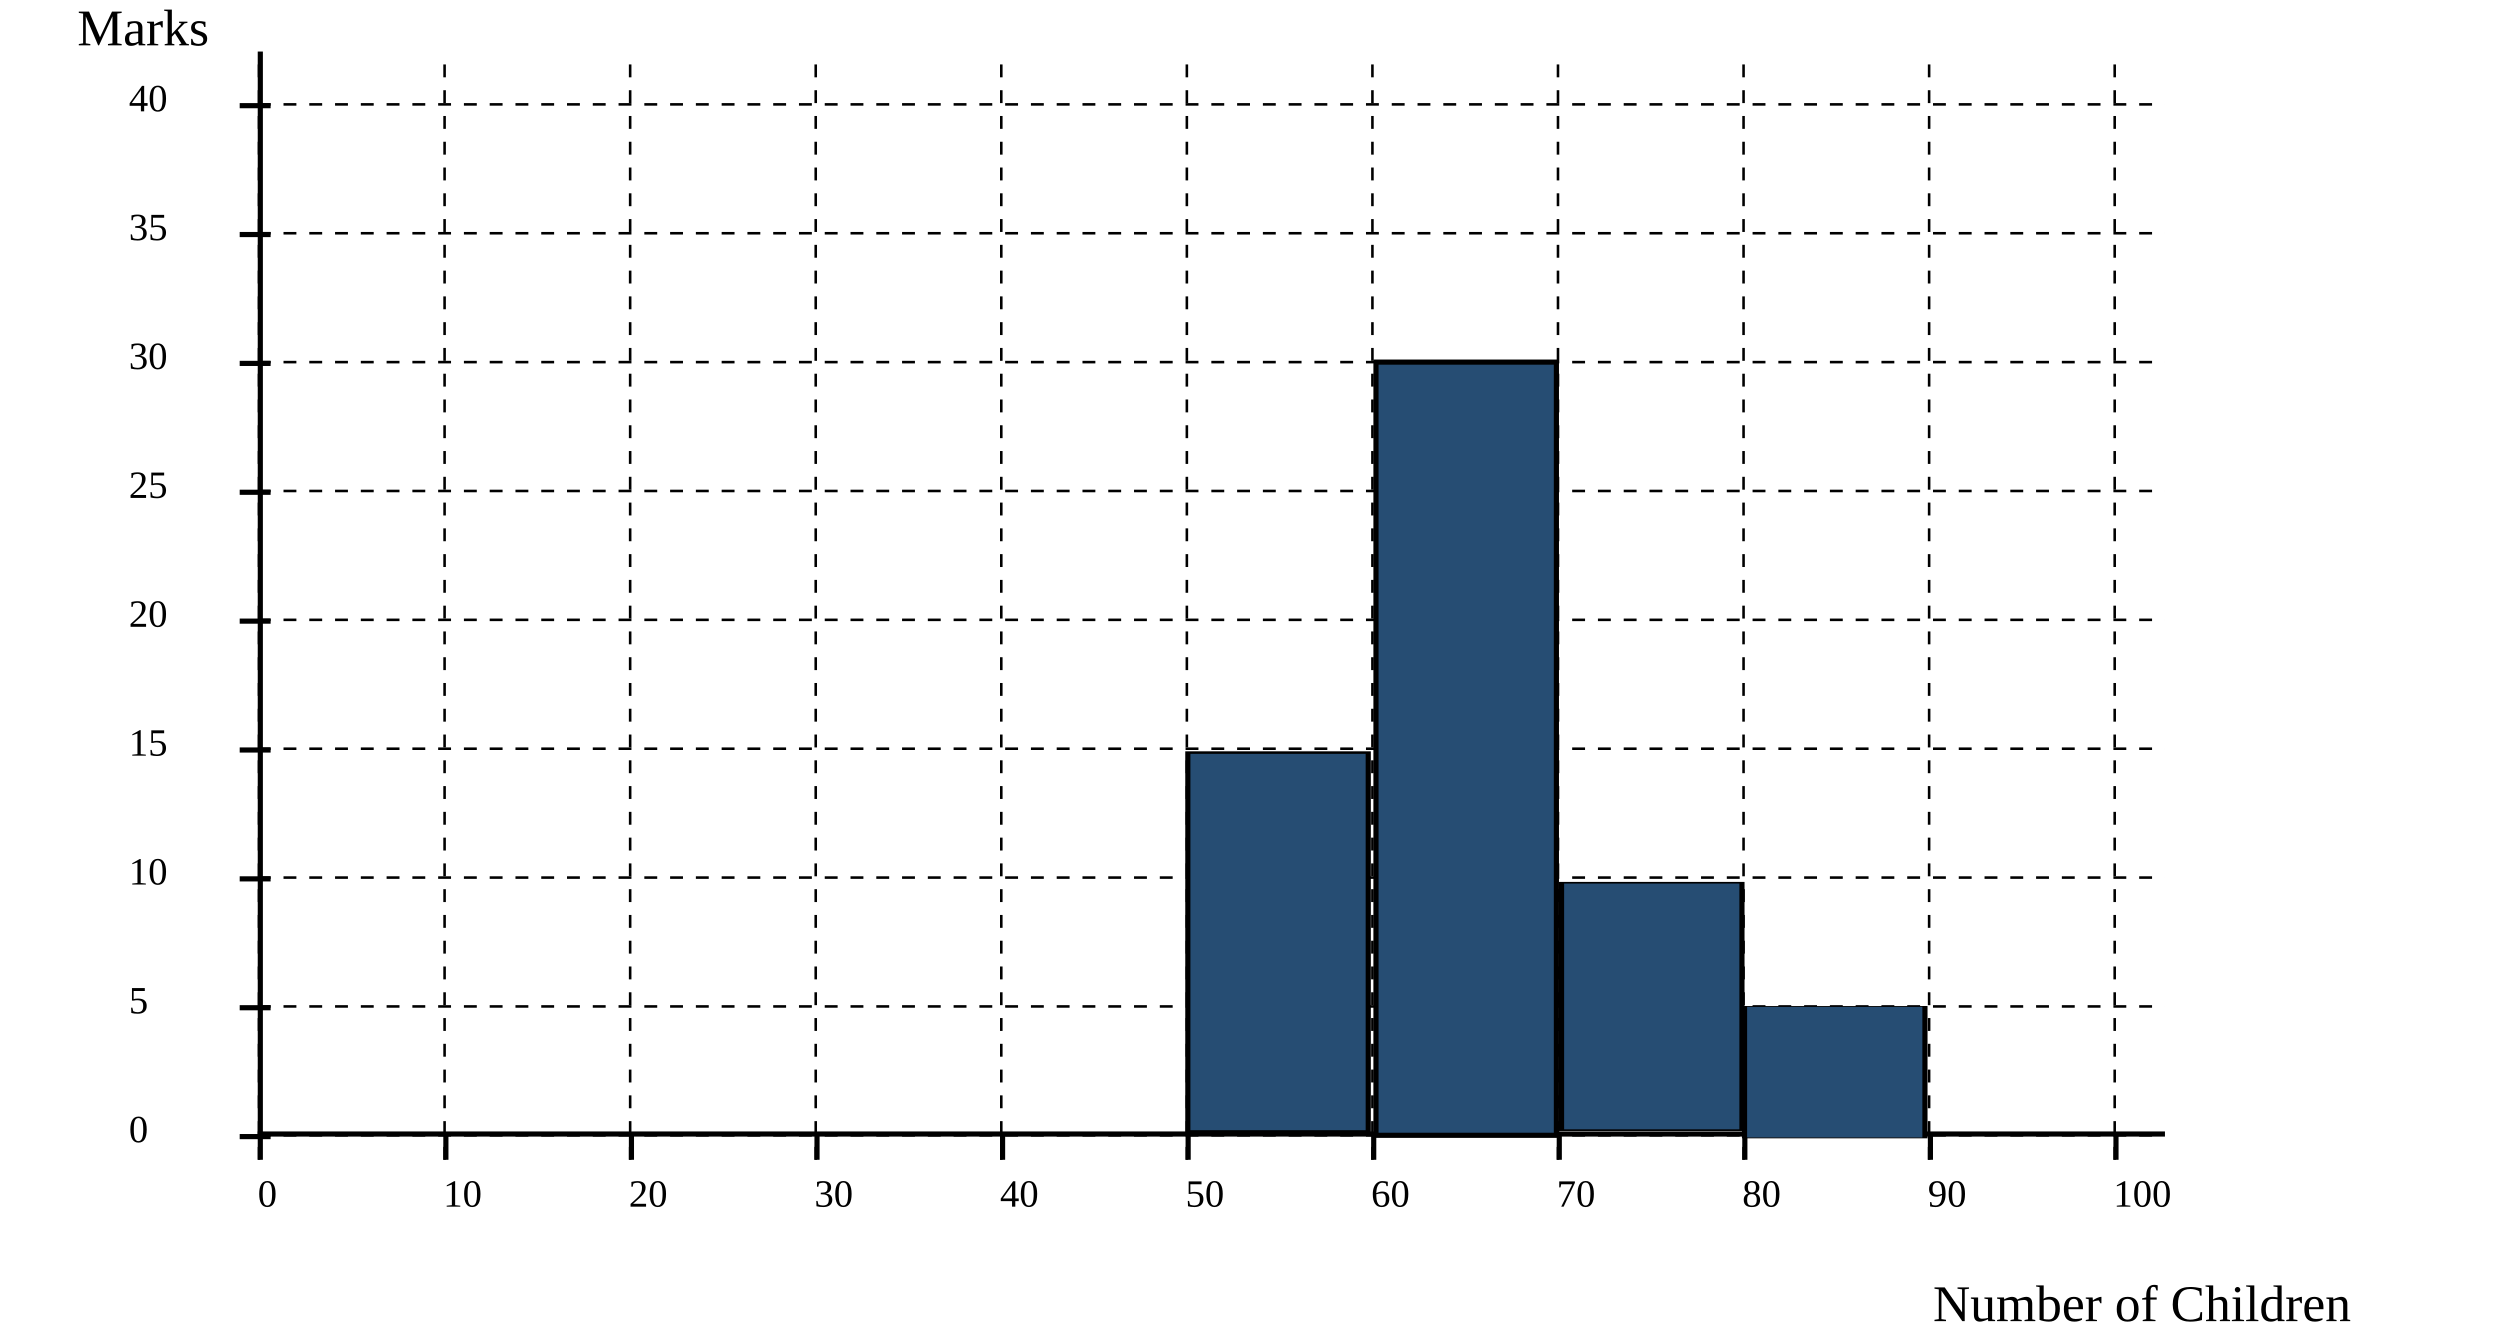
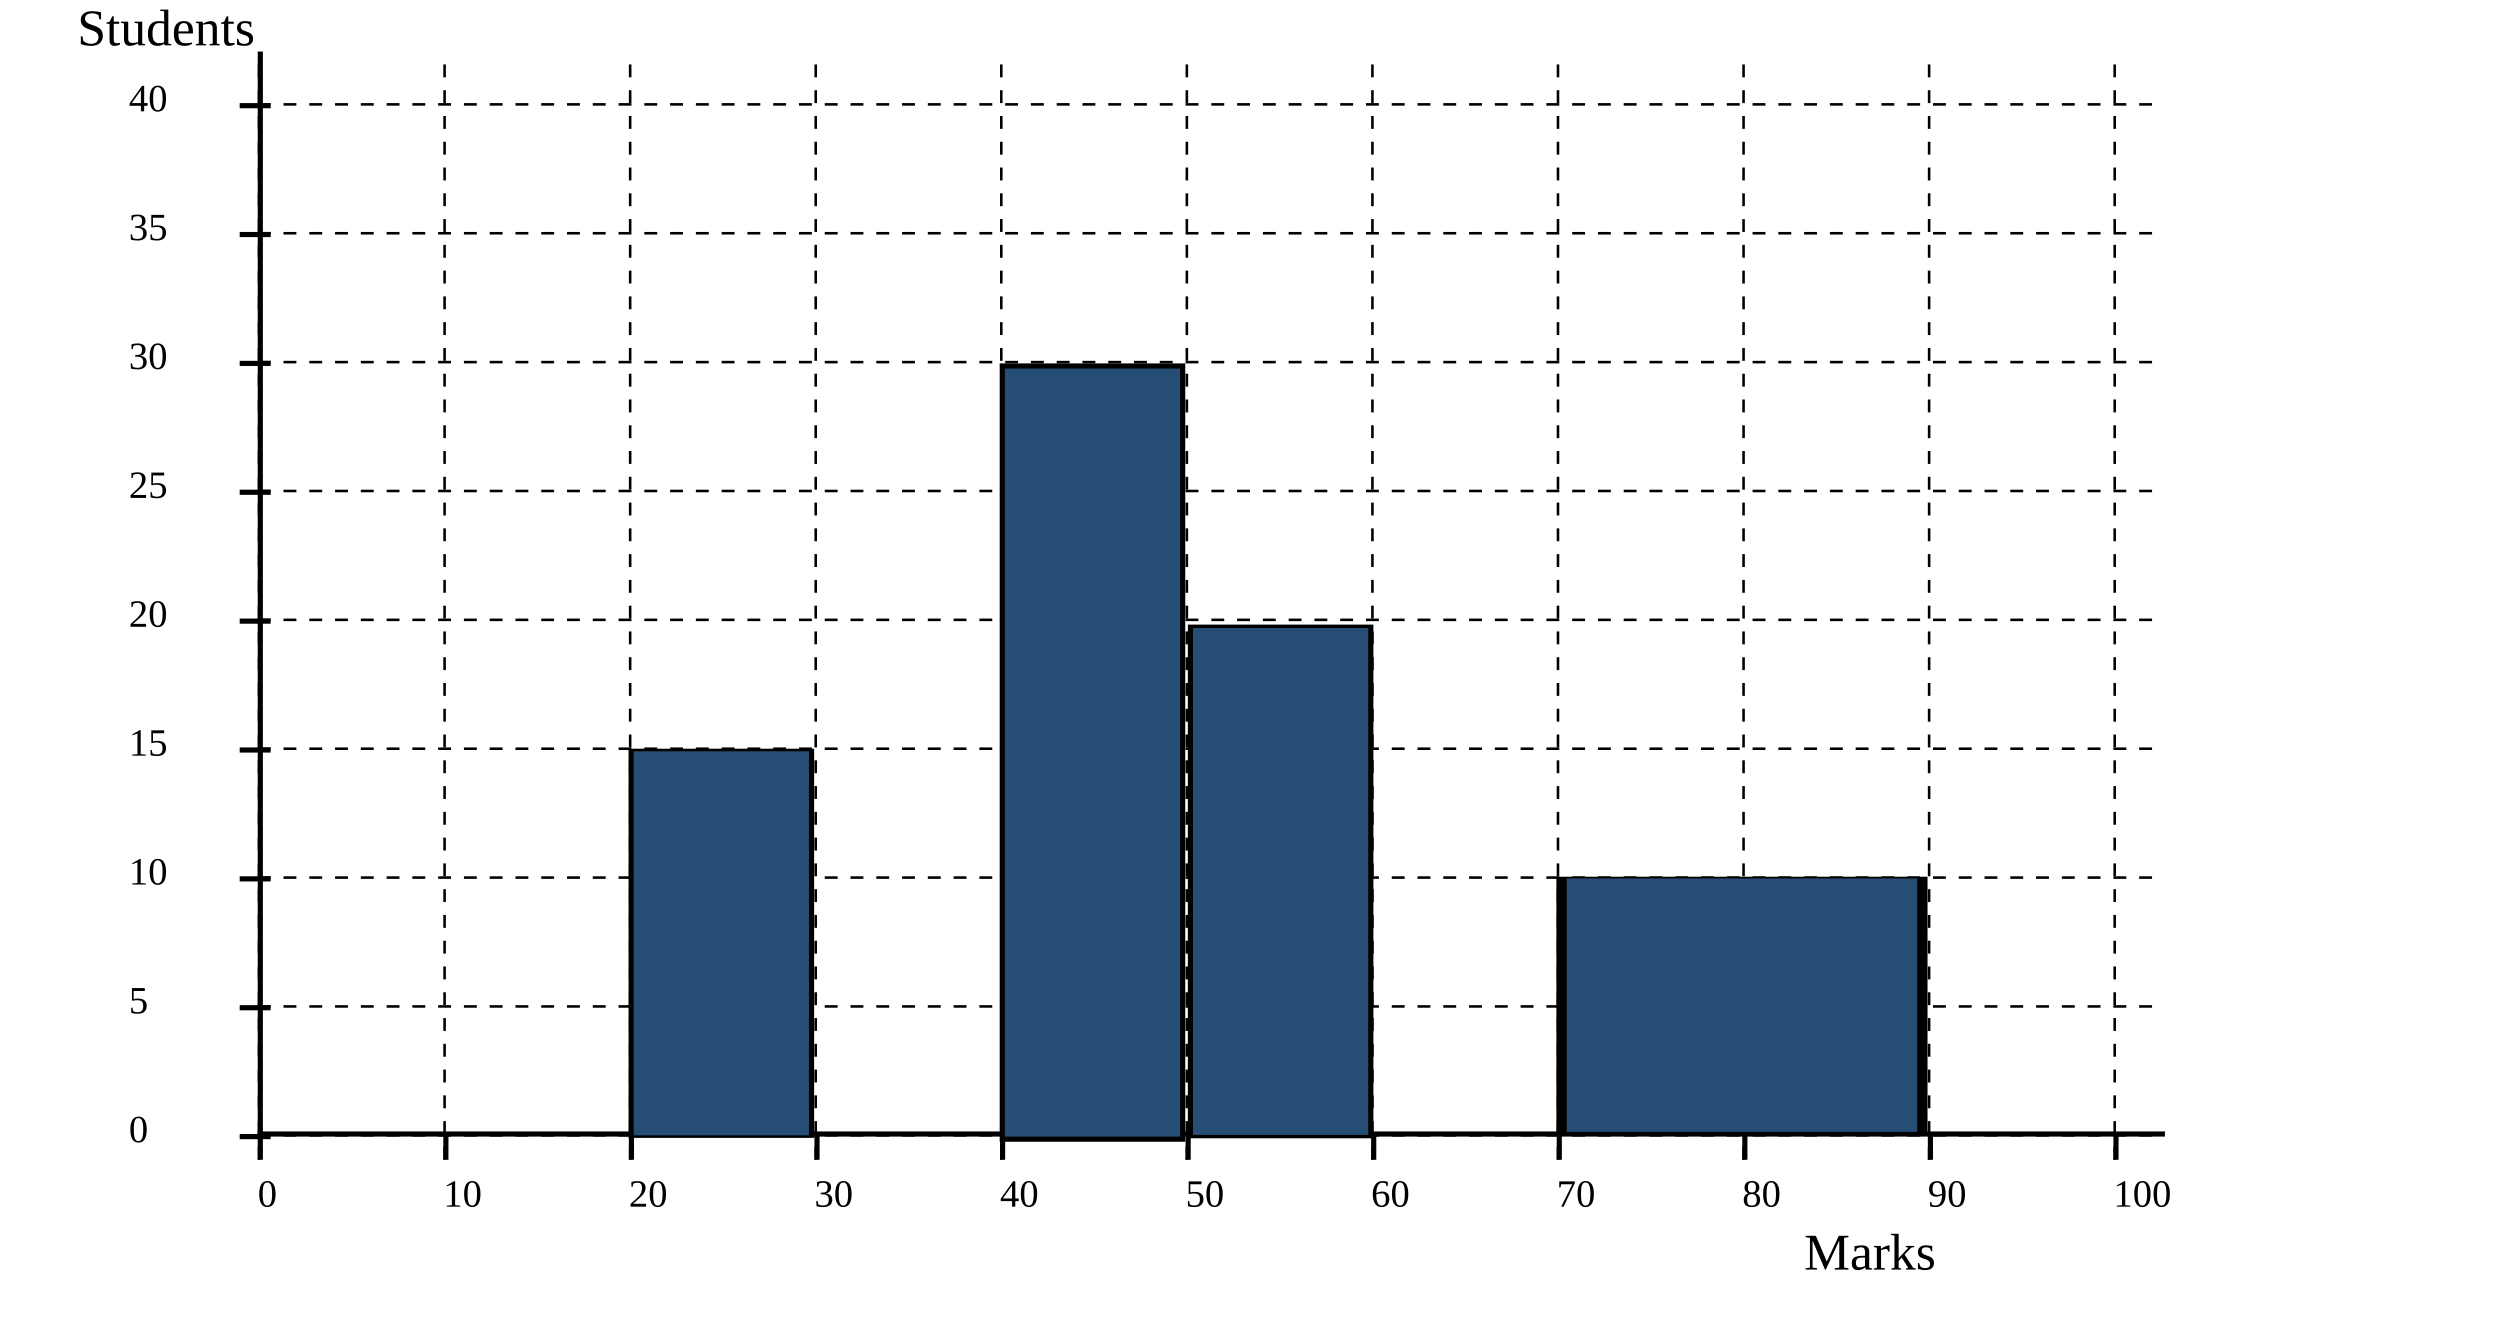
<svg xmlns="http://www.w3.org/2000/svg" version="1.1" width="970" height="520" viewBox="0 0 970 520" xml:space="preserve">
  <defs />
  <line x1="-370" y1="0" x2="370" y2="0" style="stroke: rgb(0,0,0); stroke-width: 2; stroke-dasharray: none; stroke-linecap: butt; stroke-linejoin: miter; stroke-miterlimit: 10; fill: rgb(0,0,0); fill-rule: nonzero; opacity: 1;" transform="translate(470 440)" />
  <line x1="0" y1="-210" x2="0" y2="210" style="stroke: rgb(0,0,0); stroke-width: 2; stroke-dasharray: none; stroke-linecap: butt; stroke-linejoin: miter; stroke-miterlimit: 10; fill: rgb(0,0,0); fill-rule: nonzero; opacity: 1;" transform="translate(101 230)" />
-   <g id="textArea" transform="translate(831.09 506.3)">
-     <text font-family="Times New Roman" font-size="20" font-weight="normal" style="stroke: none; stroke-width: 1; stroke-dasharray: none; stroke-linecap: butt; stroke-linejoin: miter; stroke-miterlimit: 10; fill: rgb(0,0,0); fill-rule: nonzero; opacity: 1;">
-       <tspan x="-81.09" y="6.3" style="stroke: none; stroke-width: 0; stroke-dasharray: none; stroke-linecap: butt; stroke-linejoin: miter; stroke-miterlimit: 4; fill: rgb(0,0,0); fill-rule: ; opacity: 1;">N</tspan>
-       <tspan x="-66.65" y="6.3" style="stroke: none; stroke-width: 0; stroke-dasharray: none; stroke-linecap: butt; stroke-linejoin: miter; stroke-miterlimit: 4; fill: rgb(0,0,0); fill-rule: ; opacity: 1;">u</tspan>
-       <tspan x="-56.65" y="6.3" style="stroke: none; stroke-width: 0; stroke-dasharray: none; stroke-linecap: butt; stroke-linejoin: miter; stroke-miterlimit: 4; fill: rgb(0,0,0); fill-rule: ; opacity: 1;">m</tspan>
-       <tspan x="-41.09" y="6.3" style="stroke: none; stroke-width: 0; stroke-dasharray: none; stroke-linecap: butt; stroke-linejoin: miter; stroke-miterlimit: 4; fill: rgb(0,0,0); fill-rule: ; opacity: 1;">b</tspan>
-       <tspan x="-31.09" y="6.3" style="stroke: none; stroke-width: 0; stroke-dasharray: none; stroke-linecap: butt; stroke-linejoin: miter; stroke-miterlimit: 4; fill: rgb(0,0,0); fill-rule: ; opacity: 1;">e</tspan>
-       <tspan x="-22.22" y="6.3" style="stroke: none; stroke-width: 0; stroke-dasharray: none; stroke-linecap: butt; stroke-linejoin: miter; stroke-miterlimit: 4; fill: rgb(0,0,0); fill-rule: ; opacity: 1;">r</tspan>
-       <tspan x="-15.56" y="6.3" style="stroke: none; stroke-width: 0; stroke-dasharray: none; stroke-linecap: butt; stroke-linejoin: miter; stroke-miterlimit: 4; fill: rgb(0,0,0); fill-rule: ; opacity: 1;"> </tspan>
-       <tspan x="-10.56" y="6.3" style="stroke: none; stroke-width: 0; stroke-dasharray: none; stroke-linecap: butt; stroke-linejoin: miter; stroke-miterlimit: 4; fill: rgb(0,0,0); fill-rule: ; opacity: 1;">o</tspan>
-       <tspan x="-0.56" y="6.3" style="stroke: none; stroke-width: 0; stroke-dasharray: none; stroke-linecap: butt; stroke-linejoin: miter; stroke-miterlimit: 4; fill: rgb(0,0,0); fill-rule: ; opacity: 1;">f</tspan>
-       <tspan x="6.1" y="6.3" style="stroke: none; stroke-width: 0; stroke-dasharray: none; stroke-linecap: butt; stroke-linejoin: miter; stroke-miterlimit: 4; fill: rgb(0,0,0); fill-rule: ; opacity: 1;"> </tspan>
-       <tspan x="11.1" y="6.3" style="stroke: none; stroke-width: 0; stroke-dasharray: none; stroke-linecap: butt; stroke-linejoin: miter; stroke-miterlimit: 4; fill: rgb(0,0,0); fill-rule: ; opacity: 1;">C</tspan>
-       <tspan x="24.44" y="6.3" style="stroke: none; stroke-width: 0; stroke-dasharray: none; stroke-linecap: butt; stroke-linejoin: miter; stroke-miterlimit: 4; fill: rgb(0,0,0); fill-rule: ; opacity: 1;">h</tspan>
-       <tspan x="34.44" y="6.3" style="stroke: none; stroke-width: 0; stroke-dasharray: none; stroke-linecap: butt; stroke-linejoin: miter; stroke-miterlimit: 4; fill: rgb(0,0,0); fill-rule: ; opacity: 1;">i</tspan>
-       <tspan x="40" y="6.3" style="stroke: none; stroke-width: 0; stroke-dasharray: none; stroke-linecap: butt; stroke-linejoin: miter; stroke-miterlimit: 4; fill: rgb(0,0,0); fill-rule: ; opacity: 1;">l</tspan>
-       <tspan x="45.56" y="6.3" style="stroke: none; stroke-width: 0; stroke-dasharray: none; stroke-linecap: butt; stroke-linejoin: miter; stroke-miterlimit: 4; fill: rgb(0,0,0); fill-rule: ; opacity: 1;">d</tspan>
-       <tspan x="55.56" y="6.3" style="stroke: none; stroke-width: 0; stroke-dasharray: none; stroke-linecap: butt; stroke-linejoin: miter; stroke-miterlimit: 4; fill: rgb(0,0,0); fill-rule: ; opacity: 1;">r</tspan>
-       <tspan x="62.22" y="6.3" style="stroke: none; stroke-width: 0; stroke-dasharray: none; stroke-linecap: butt; stroke-linejoin: miter; stroke-miterlimit: 4; fill: rgb(0,0,0); fill-rule: ; opacity: 1;">e</tspan>
-       <tspan x="71.09" y="6.3" style="stroke: none; stroke-width: 0; stroke-dasharray: none; stroke-linecap: butt; stroke-linejoin: miter; stroke-miterlimit: 4; fill: rgb(0,0,0); fill-rule: ; opacity: 1;">n</tspan>
-     </text>
-   </g>
  <line x1="0" y1="5" x2="0" y2="-5" style="stroke: rgb(0,0,0); stroke-width: 2; stroke-dasharray: none; stroke-linecap: butt; stroke-linejoin: miter; stroke-miterlimit: 10; fill: rgb(0,0,0); fill-rule: nonzero; opacity: 1;" transform="translate(101 445)" />
  <line x1="0" y1="215" x2="0" y2="-215" style="stroke: rgb(0,0,0); stroke-width: 1; stroke-dasharray: 5 5; stroke-linecap: butt; stroke-linejoin: miter; stroke-miterlimit: 10; fill: rgb(0,0,0); fill-rule: nonzero; opacity: 1;" transform="translate(100.5 235)" />
  <g transform="translate(103.75 463.48)">
    <text font-family="Times New Roman" font-size="15" font-weight="normal" style="stroke: none; stroke-width: 1; stroke-dasharray: none; stroke-linecap: butt; stroke-linejoin: miter; stroke-miterlimit: 10; fill: rgb(0,0,0); fill-rule: nonzero; opacity: 1;">
      <tspan x="-3.75" y="4.72" fill="rgb(0,0,0)">0</tspan>
    </text>
  </g>
  <line x1="0" y1="5" x2="0" y2="-5" style="stroke: rgb(0,0,0); stroke-width: 2; stroke-dasharray: none; stroke-linecap: butt; stroke-linejoin: miter; stroke-miterlimit: 10; fill: rgb(0,0,0); fill-rule: nonzero; opacity: 1;" transform="translate(173 445)" />
  <line x1="0" y1="215" x2="0" y2="-215" style="stroke: rgb(0,0,0); stroke-width: 1; stroke-dasharray: 5 5; stroke-linecap: butt; stroke-linejoin: miter; stroke-miterlimit: 10; fill: rgb(0,0,0); fill-rule: nonzero; opacity: 1;" transform="translate(172.5 235)" />
  <g transform="translate(179.5 463.48)">
    <text font-family="Times New Roman" font-size="15" font-weight="normal" style="stroke: none; stroke-width: 1; stroke-dasharray: none; stroke-linecap: butt; stroke-linejoin: miter; stroke-miterlimit: 10; fill: rgb(0,0,0); fill-rule: nonzero; opacity: 1;">
      <tspan x="-7.5" y="4.72" fill="rgb(0,0,0)">10</tspan>
    </text>
  </g>
  <line x1="0" y1="5" x2="0" y2="-5" style="stroke: rgb(0,0,0); stroke-width: 2; stroke-dasharray: none; stroke-linecap: butt; stroke-linejoin: miter; stroke-miterlimit: 10; fill: rgb(0,0,0); fill-rule: nonzero; opacity: 1;" transform="translate(245 445)" />
  <line x1="0" y1="215" x2="0" y2="-215" style="stroke: rgb(0,0,0); stroke-width: 1; stroke-dasharray: 5 5; stroke-linecap: butt; stroke-linejoin: miter; stroke-miterlimit: 10; fill: rgb(0,0,0); fill-rule: nonzero; opacity: 1;" transform="translate(244.5 235)" />
  <g transform="translate(251.5 463.48)">
    <text font-family="Times New Roman" font-size="15" font-weight="normal" style="stroke: none; stroke-width: 1; stroke-dasharray: none; stroke-linecap: butt; stroke-linejoin: miter; stroke-miterlimit: 10; fill: rgb(0,0,0); fill-rule: nonzero; opacity: 1;">
      <tspan x="-7.5" y="4.72" fill="rgb(0,0,0)">20</tspan>
    </text>
  </g>
  <line x1="0" y1="5" x2="0" y2="-5" style="stroke: rgb(0,0,0); stroke-width: 2; stroke-dasharray: none; stroke-linecap: butt; stroke-linejoin: miter; stroke-miterlimit: 10; fill: rgb(0,0,0); fill-rule: nonzero; opacity: 1;" transform="translate(317 445)" />
  <line x1="0" y1="215" x2="0" y2="-215" style="stroke: rgb(0,0,0); stroke-width: 1; stroke-dasharray: 5 5; stroke-linecap: butt; stroke-linejoin: miter; stroke-miterlimit: 10; fill: rgb(0,0,0); fill-rule: nonzero; opacity: 1;" transform="translate(316.5 235)" />
  <g transform="translate(323.5 463.48)">
    <text font-family="Times New Roman" font-size="15" font-weight="normal" style="stroke: none; stroke-width: 1; stroke-dasharray: none; stroke-linecap: butt; stroke-linejoin: miter; stroke-miterlimit: 10; fill: rgb(0,0,0); fill-rule: nonzero; opacity: 1;">
      <tspan x="-7.5" y="4.72" fill="rgb(0,0,0)">30</tspan>
    </text>
  </g>
  <line x1="0" y1="5" x2="0" y2="-5" style="stroke: rgb(0,0,0); stroke-width: 2; stroke-dasharray: none; stroke-linecap: butt; stroke-linejoin: miter; stroke-miterlimit: 10; fill: rgb(0,0,0); fill-rule: nonzero; opacity: 1;" transform="translate(389 445)" />
  <line x1="0" y1="215" x2="0" y2="-215" style="stroke: rgb(0,0,0); stroke-width: 1; stroke-dasharray: 5 5; stroke-linecap: butt; stroke-linejoin: miter; stroke-miterlimit: 10; fill: rgb(0,0,0); fill-rule: nonzero; opacity: 1;" transform="translate(388.5 235)" />
  <g transform="translate(395.5 463.48)">
    <text font-family="Times New Roman" font-size="15" font-weight="normal" style="stroke: none; stroke-width: 1; stroke-dasharray: none; stroke-linecap: butt; stroke-linejoin: miter; stroke-miterlimit: 10; fill: rgb(0,0,0); fill-rule: nonzero; opacity: 1;">
      <tspan x="-7.5" y="4.72" fill="rgb(0,0,0)">40</tspan>
    </text>
  </g>
  <line x1="0" y1="5" x2="0" y2="-5" style="stroke: rgb(0,0,0); stroke-width: 2; stroke-dasharray: none; stroke-linecap: butt; stroke-linejoin: miter; stroke-miterlimit: 10; fill: rgb(0,0,0); fill-rule: nonzero; opacity: 1;" transform="translate(461 445)" />
  <line x1="0" y1="215" x2="0" y2="-215" style="stroke: rgb(0,0,0); stroke-width: 1; stroke-dasharray: 5 5; stroke-linecap: butt; stroke-linejoin: miter; stroke-miterlimit: 10; fill: rgb(0,0,0); fill-rule: nonzero; opacity: 1;" transform="translate(460.5 235)" />
  <g transform="translate(467.5 463.48)">
    <text font-family="Times New Roman" font-size="15" font-weight="normal" style="stroke: none; stroke-width: 1; stroke-dasharray: none; stroke-linecap: butt; stroke-linejoin: miter; stroke-miterlimit: 10; fill: rgb(0,0,0); fill-rule: nonzero; opacity: 1;">
      <tspan x="-7.5" y="4.72" fill="rgb(0,0,0)">50</tspan>
    </text>
  </g>
  <line x1="0" y1="5" x2="0" y2="-5" style="stroke: rgb(0,0,0); stroke-width: 2; stroke-dasharray: none; stroke-linecap: butt; stroke-linejoin: miter; stroke-miterlimit: 10; fill: rgb(0,0,0); fill-rule: nonzero; opacity: 1;" transform="translate(533 445)" />
  <line x1="0" y1="215" x2="0" y2="-215" style="stroke: rgb(0,0,0); stroke-width: 1; stroke-dasharray: 5 5; stroke-linecap: butt; stroke-linejoin: miter; stroke-miterlimit: 10; fill: rgb(0,0,0); fill-rule: nonzero; opacity: 1;" transform="translate(532.5 235)" />
  <g transform="translate(539.5 463.48)">
    <text font-family="Times New Roman" font-size="15" font-weight="normal" style="stroke: none; stroke-width: 1; stroke-dasharray: none; stroke-linecap: butt; stroke-linejoin: miter; stroke-miterlimit: 10; fill: rgb(0,0,0); fill-rule: nonzero; opacity: 1;">
      <tspan x="-7.5" y="4.72" fill="rgb(0,0,0)">60</tspan>
    </text>
  </g>
  <line x1="0" y1="5" x2="0" y2="-5" style="stroke: rgb(0,0,0); stroke-width: 2; stroke-dasharray: none; stroke-linecap: butt; stroke-linejoin: miter; stroke-miterlimit: 10; fill: rgb(0,0,0); fill-rule: nonzero; opacity: 1;" transform="translate(605 445)" />
  <line x1="0" y1="215" x2="0" y2="-215" style="stroke: rgb(0,0,0); stroke-width: 1; stroke-dasharray: 5 5; stroke-linecap: butt; stroke-linejoin: miter; stroke-miterlimit: 10; fill: rgb(0,0,0); fill-rule: nonzero; opacity: 1;" transform="translate(604.5 235)" />
  <g transform="translate(611.5 463.48)">
    <text font-family="Times New Roman" font-size="15" font-weight="normal" style="stroke: none; stroke-width: 1; stroke-dasharray: none; stroke-linecap: butt; stroke-linejoin: miter; stroke-miterlimit: 10; fill: rgb(0,0,0); fill-rule: nonzero; opacity: 1;">
      <tspan x="-7.5" y="4.72" fill="rgb(0,0,0)">70</tspan>
    </text>
  </g>
  <line x1="0" y1="5" x2="0" y2="-5" style="stroke: rgb(0,0,0); stroke-width: 2; stroke-dasharray: none; stroke-linecap: butt; stroke-linejoin: miter; stroke-miterlimit: 10; fill: rgb(0,0,0); fill-rule: nonzero; opacity: 1;" transform="translate(677 445)" />
  <line x1="0" y1="215" x2="0" y2="-215" style="stroke: rgb(0,0,0); stroke-width: 1; stroke-dasharray: 5 5; stroke-linecap: butt; stroke-linejoin: miter; stroke-miterlimit: 10; fill: rgb(0,0,0); fill-rule: nonzero; opacity: 1;" transform="translate(676.5 235)" />
  <g transform="translate(683.5 463.48)">
    <text font-family="Times New Roman" font-size="15" font-weight="normal" style="stroke: none; stroke-width: 1; stroke-dasharray: none; stroke-linecap: butt; stroke-linejoin: miter; stroke-miterlimit: 10; fill: rgb(0,0,0); fill-rule: nonzero; opacity: 1;">
      <tspan x="-7.5" y="4.72" fill="rgb(0,0,0)">80</tspan>
    </text>
  </g>
  <line x1="0" y1="5" x2="0" y2="-5" style="stroke: rgb(0,0,0); stroke-width: 2; stroke-dasharray: none; stroke-linecap: butt; stroke-linejoin: miter; stroke-miterlimit: 10; fill: rgb(0,0,0); fill-rule: nonzero; opacity: 1;" transform="translate(749 445)" />
  <line x1="0" y1="215" x2="0" y2="-215" style="stroke: rgb(0,0,0); stroke-width: 1; stroke-dasharray: 5 5; stroke-linecap: butt; stroke-linejoin: miter; stroke-miterlimit: 10; fill: rgb(0,0,0); fill-rule: nonzero; opacity: 1;" transform="translate(748.5 235)" />
  <g transform="translate(755.5 463.48)">
    <text font-family="Times New Roman" font-size="15" font-weight="normal" style="stroke: none; stroke-width: 1; stroke-dasharray: none; stroke-linecap: butt; stroke-linejoin: miter; stroke-miterlimit: 10; fill: rgb(0,0,0); fill-rule: nonzero; opacity: 1;">
      <tspan x="-7.5" y="4.72" fill="rgb(0,0,0)">90</tspan>
    </text>
  </g>
  <line x1="0" y1="5" x2="0" y2="-5" style="stroke: rgb(0,0,0); stroke-width: 2; stroke-dasharray: none; stroke-linecap: butt; stroke-linejoin: miter; stroke-miterlimit: 10; fill: rgb(0,0,0); fill-rule: nonzero; opacity: 1;" transform="translate(821 445)" />
  <line x1="0" y1="215" x2="0" y2="-215" style="stroke: rgb(0,0,0); stroke-width: 1; stroke-dasharray: 5 5; stroke-linecap: butt; stroke-linejoin: miter; stroke-miterlimit: 10; fill: rgb(0,0,0); fill-rule: nonzero; opacity: 1;" transform="translate(820.5 235)" />
  <g transform="translate(831.25 463.48)">
    <text font-family="Times New Roman" font-size="15" font-weight="normal" style="stroke: none; stroke-width: 1; stroke-dasharray: none; stroke-linecap: butt; stroke-linejoin: miter; stroke-miterlimit: 10; fill: rgb(0,0,0); fill-rule: nonzero; opacity: 1;">
      <tspan x="-11.25" y="4.72" fill="rgb(0,0,0)">100</tspan>
    </text>
  </g>
  <line x1="6" y1="0" x2="-6" y2="0" style="stroke: rgb(0,0,0); stroke-width: 2; stroke-dasharray: none; stroke-linecap: butt; stroke-linejoin: miter; stroke-miterlimit: 10; fill: rgb(0,0,0); fill-rule: nonzero; opacity: 1;" transform="translate(99 441)" />
  <line x1="-370" y1="0" x2="370" y2="0" style="stroke: rgb(0,0,0); stroke-width: 1; stroke-dasharray: 5 5; stroke-linecap: butt; stroke-linejoin: miter; stroke-miterlimit: 10; fill: rgb(0,0,0); fill-rule: nonzero; opacity: 1;" transform="translate(470 440.5)" />
  <g transform="translate(53.75 438.48)">
    <text font-family="Times New Roman" font-size="15" font-weight="normal" style="stroke: none; stroke-width: 1; stroke-dasharray: none; stroke-linecap: butt; stroke-linejoin: miter; stroke-miterlimit: 10; fill: rgb(0,0,0); fill-rule: nonzero; opacity: 1;">
      <tspan x="-3.75" y="4.72" fill="rgb(0,0,0)">0</tspan>
    </text>
  </g>
  <line x1="6" y1="0" x2="-6" y2="0" style="stroke: rgb(0,0,0); stroke-width: 2; stroke-dasharray: none; stroke-linecap: butt; stroke-linejoin: miter; stroke-miterlimit: 10; fill: rgb(0,0,0); fill-rule: nonzero; opacity: 1;" transform="translate(99 391)" />
  <line x1="-370" y1="0" x2="370" y2="0" style="stroke: rgb(0,0,0); stroke-width: 1; stroke-dasharray: 5 5; stroke-linecap: butt; stroke-linejoin: miter; stroke-miterlimit: 10; fill: rgb(0,0,0); fill-rule: nonzero; opacity: 1;" transform="translate(470 390.5)" />
  <g transform="translate(53.75 388.48)">
    <text font-family="Times New Roman" font-size="15" font-weight="normal" style="stroke: none; stroke-width: 1; stroke-dasharray: none; stroke-linecap: butt; stroke-linejoin: miter; stroke-miterlimit: 10; fill: rgb(0,0,0); fill-rule: nonzero; opacity: 1;">
      <tspan x="-3.75" y="4.72" fill="rgb(0,0,0)">5</tspan>
    </text>
  </g>
  <line x1="6" y1="0" x2="-6" y2="0" style="stroke: rgb(0,0,0); stroke-width: 2; stroke-dasharray: none; stroke-linecap: butt; stroke-linejoin: miter; stroke-miterlimit: 10; fill: rgb(0,0,0); fill-rule: nonzero; opacity: 1;" transform="translate(99 341)" />
  <line x1="-370" y1="0" x2="370" y2="0" style="stroke: rgb(0,0,0); stroke-width: 1; stroke-dasharray: 5 5; stroke-linecap: butt; stroke-linejoin: miter; stroke-miterlimit: 10; fill: rgb(0,0,0); fill-rule: nonzero; opacity: 1;" transform="translate(470 340.5)" />
  <g transform="translate(57.5 338.48)">
    <text font-family="Times New Roman" font-size="15" font-weight="normal" style="stroke: none; stroke-width: 1; stroke-dasharray: none; stroke-linecap: butt; stroke-linejoin: miter; stroke-miterlimit: 10; fill: rgb(0,0,0); fill-rule: nonzero; opacity: 1;">
      <tspan x="-7.5" y="4.72" fill="rgb(0,0,0)">10</tspan>
    </text>
  </g>
  <line x1="6" y1="0" x2="-6" y2="0" style="stroke: rgb(0,0,0); stroke-width: 2; stroke-dasharray: none; stroke-linecap: butt; stroke-linejoin: miter; stroke-miterlimit: 10; fill: rgb(0,0,0); fill-rule: nonzero; opacity: 1;" transform="translate(99 291)" />
  <line x1="-370" y1="0" x2="370" y2="0" style="stroke: rgb(0,0,0); stroke-width: 1; stroke-dasharray: 5 5; stroke-linecap: butt; stroke-linejoin: miter; stroke-miterlimit: 10; fill: rgb(0,0,0); fill-rule: nonzero; opacity: 1;" transform="translate(470 290.5)" />
  <g transform="translate(57.5 288.48)">
    <text font-family="Times New Roman" font-size="15" font-weight="normal" style="stroke: none; stroke-width: 1; stroke-dasharray: none; stroke-linecap: butt; stroke-linejoin: miter; stroke-miterlimit: 10; fill: rgb(0,0,0); fill-rule: nonzero; opacity: 1;">
      <tspan x="-7.5" y="4.72" fill="rgb(0,0,0)">15</tspan>
    </text>
  </g>
  <line x1="6" y1="0" x2="-6" y2="0" style="stroke: rgb(0,0,0); stroke-width: 2; stroke-dasharray: none; stroke-linecap: butt; stroke-linejoin: miter; stroke-miterlimit: 10; fill: rgb(0,0,0); fill-rule: nonzero; opacity: 1;" transform="translate(99 241)" />
  <line x1="-370" y1="0" x2="370" y2="0" style="stroke: rgb(0,0,0); stroke-width: 1; stroke-dasharray: 5 5; stroke-linecap: butt; stroke-linejoin: miter; stroke-miterlimit: 10; fill: rgb(0,0,0); fill-rule: nonzero; opacity: 1;" transform="translate(470 240.5)" />
  <g transform="translate(57.5 238.47)">
    <text font-family="Times New Roman" font-size="15" font-weight="normal" style="stroke: none; stroke-width: 1; stroke-dasharray: none; stroke-linecap: butt; stroke-linejoin: miter; stroke-miterlimit: 10; fill: rgb(0,0,0); fill-rule: nonzero; opacity: 1;">
      <tspan x="-7.5" y="4.72" fill="rgb(0,0,0)">20</tspan>
    </text>
  </g>
  <line x1="6" y1="0" x2="-6" y2="0" style="stroke: rgb(0,0,0); stroke-width: 2; stroke-dasharray: none; stroke-linecap: butt; stroke-linejoin: miter; stroke-miterlimit: 10; fill: rgb(0,0,0); fill-rule: nonzero; opacity: 1;" transform="translate(99 191)" />
  <line x1="-370" y1="0" x2="370" y2="0" style="stroke: rgb(0,0,0); stroke-width: 1; stroke-dasharray: 5 5; stroke-linecap: butt; stroke-linejoin: miter; stroke-miterlimit: 10; fill: rgb(0,0,0); fill-rule: nonzero; opacity: 1;" transform="translate(470 190.5)" />
  <g transform="translate(57.5 188.47)">
    <text font-family="Times New Roman" font-size="15" font-weight="normal" style="stroke: none; stroke-width: 1; stroke-dasharray: none; stroke-linecap: butt; stroke-linejoin: miter; stroke-miterlimit: 10; fill: rgb(0,0,0); fill-rule: nonzero; opacity: 1;">
      <tspan x="-7.5" y="4.72" fill="rgb(0,0,0)">25</tspan>
    </text>
  </g>
  <line x1="6" y1="0" x2="-6" y2="0" style="stroke: rgb(0,0,0); stroke-width: 2; stroke-dasharray: none; stroke-linecap: butt; stroke-linejoin: miter; stroke-miterlimit: 10; fill: rgb(0,0,0); fill-rule: nonzero; opacity: 1;" transform="translate(99 141)" />
  <line x1="-370" y1="0" x2="370" y2="0" style="stroke: rgb(0,0,0); stroke-width: 1; stroke-dasharray: 5 5; stroke-linecap: butt; stroke-linejoin: miter; stroke-miterlimit: 10; fill: rgb(0,0,0); fill-rule: nonzero; opacity: 1;" transform="translate(470 140.5)" />
  <g transform="translate(57.5 138.47)">
    <text font-family="Times New Roman" font-size="15" font-weight="normal" style="stroke: none; stroke-width: 1; stroke-dasharray: none; stroke-linecap: butt; stroke-linejoin: miter; stroke-miterlimit: 10; fill: rgb(0,0,0); fill-rule: nonzero; opacity: 1;">
      <tspan x="-7.5" y="4.72" fill="rgb(0,0,0)">30</tspan>
    </text>
  </g>
  <line x1="6" y1="0" x2="-6" y2="0" style="stroke: rgb(0,0,0); stroke-width: 2; stroke-dasharray: none; stroke-linecap: butt; stroke-linejoin: miter; stroke-miterlimit: 10; fill: rgb(0,0,0); fill-rule: nonzero; opacity: 1;" transform="translate(99 91)" />
  <line x1="-370" y1="0" x2="370" y2="0" style="stroke: rgb(0,0,0); stroke-width: 1; stroke-dasharray: 5 5; stroke-linecap: butt; stroke-linejoin: miter; stroke-miterlimit: 10; fill: rgb(0,0,0); fill-rule: nonzero; opacity: 1;" transform="translate(470 90.5)" />
  <g transform="translate(57.5 88.47)">
    <text font-family="Times New Roman" font-size="15" font-weight="normal" style="stroke: none; stroke-width: 1; stroke-dasharray: none; stroke-linecap: butt; stroke-linejoin: miter; stroke-miterlimit: 10; fill: rgb(0,0,0); fill-rule: nonzero; opacity: 1;">
      <tspan x="-7.5" y="4.72" fill="rgb(0,0,0)">35</tspan>
    </text>
  </g>
  <line x1="6" y1="0" x2="-6" y2="0" style="stroke: rgb(0,0,0); stroke-width: 2; stroke-dasharray: none; stroke-linecap: butt; stroke-linejoin: miter; stroke-miterlimit: 10; fill: rgb(0,0,0); fill-rule: nonzero; opacity: 1;" transform="translate(99 41)" />
  <line x1="-370" y1="0" x2="370" y2="0" style="stroke: rgb(0,0,0); stroke-width: 1; stroke-dasharray: 5 5; stroke-linecap: butt; stroke-linejoin: miter; stroke-miterlimit: 10; fill: rgb(0,0,0); fill-rule: nonzero; opacity: 1;" transform="translate(470 40.5)" />
  <g transform="translate(57.5 38.48)">
    <text font-family="Times New Roman" font-size="15" font-weight="normal" style="stroke: none; stroke-width: 1; stroke-dasharray: none; stroke-linecap: butt; stroke-linejoin: miter; stroke-miterlimit: 10; fill: rgb(0,0,0); fill-rule: nonzero; opacity: 1;">
      <tspan x="-7.5" y="4.72" fill="rgb(0,0,0)">40</tspan>
    </text>
  </g>
-   <rect x="-35" y="-150" rx="0" ry="0" width="70" height="300" style="stroke: rgb(0,0,0); stroke-width: 2; stroke-dasharray: none; stroke-linecap: butt; stroke-linejoin: miter; stroke-miterlimit: 10; fill: rgb(38,77,115); fill-rule: nonzero; opacity: 1;" transform="translate(495.88 365.5) scale(1 0.49)" />
-   <rect x="-35" y="-150" rx="0" ry="0" width="70" height="300" style="stroke: rgb(0,0,0); stroke-width: 2; stroke-dasharray: none; stroke-linecap: butt; stroke-linejoin: miter; stroke-miterlimit: 10; fill: rgb(38,77,115); fill-rule: nonzero; opacity: 1;" transform="translate(568.88 290.5) scale(1 1)" />
-   <rect x="-35" y="-150" rx="0" ry="0" width="70" height="300" style="stroke: rgb(0,0,0); stroke-width: 2; stroke-dasharray: none; stroke-linecap: butt; stroke-linejoin: miter; stroke-miterlimit: 10; fill: rgb(38,77,115); fill-rule: nonzero; opacity: 1;" transform="translate(640.88 390.5) scale(1 0.32)" />
-   <rect x="-35" y="-150" rx="0" ry="0" width="70" height="300" style="stroke: rgb(0,0,0); stroke-width: 2; stroke-dasharray: none; stroke-linecap: butt; stroke-linejoin: miter; stroke-miterlimit: 10; fill: rgb(38,77,115); fill-rule: nonzero; opacity: 1;" transform="translate(711.88 416) scale(1 0.17)" />
-   <g id="textArea" transform="translate(55.55 11.3)">
+   <rect x="-35" y="-150" rx="0" ry="0" width="70" height="300" style="stroke: rgb(0,0,0); stroke-width: 2; stroke-dasharray: none; stroke-linecap: butt; stroke-linejoin: miter; stroke-miterlimit: 10; fill: rgb(38,77,115); fill-rule: nonzero; opacity: 1;" transform="translate(279.88 366) scale(1 0.5)" />
+   <rect x="-35" y="-150" rx="0" ry="0" width="70" height="300" style="stroke: rgb(0,0,0); stroke-width: 2; stroke-dasharray: none; stroke-linecap: butt; stroke-linejoin: miter; stroke-miterlimit: 10; fill: rgb(38,77,115); fill-rule: nonzero; opacity: 1;" transform="translate(423.88 292)" />
+   <rect x="-35" y="-150" rx="0" ry="0" width="70" height="300" style="stroke: rgb(0,0,0); stroke-width: 2; stroke-dasharray: none; stroke-linecap: butt; stroke-linejoin: miter; stroke-miterlimit: 10; fill: rgb(38,77,115); fill-rule: nonzero; opacity: 1;" transform="translate(496.88 342) scale(1 0.66)" />
+   <rect x="-35" y="-150" rx="0" ry="0" width="70" height="300" style="stroke: rgb(0,0,0); stroke-width: 2; stroke-dasharray: none; stroke-linecap: butt; stroke-linejoin: miter; stroke-miterlimit: 10; fill: rgb(38,77,115); fill-rule: nonzero; opacity: 1;" transform="translate(675.88 390) scale(2 0.33)" />
+   <g id="textArea" transform="translate(725.55 486.3)">
    <text font-family="Times New Roman" font-size="20" font-weight="normal" style="stroke: none; stroke-width: 1; stroke-dasharray: none; stroke-linecap: butt; stroke-linejoin: miter; stroke-miterlimit: 10; fill: rgb(0,0,0); fill-rule: nonzero; opacity: 1;">
      <tspan x="-25.55" y="6.3" style="stroke: none; stroke-width: 0; stroke-dasharray: none; stroke-linecap: butt; stroke-linejoin: miter; stroke-miterlimit: 4; fill: rgb(0,0,0); fill-rule: ; opacity: 1;">M</tspan>
      <tspan x="-7.77" y="6.3" style="stroke: none; stroke-width: 0; stroke-dasharray: none; stroke-linecap: butt; stroke-linejoin: miter; stroke-miterlimit: 4; fill: rgb(0,0,0); fill-rule: ; opacity: 1;">a</tspan>
      <tspan x="1.11" y="6.3" style="stroke: none; stroke-width: 0; stroke-dasharray: none; stroke-linecap: butt; stroke-linejoin: miter; stroke-miterlimit: 4; fill: rgb(0,0,0); fill-rule: ; opacity: 1;">r</tspan>
      <tspan x="7.77" y="6.3" style="stroke: none; stroke-width: 0; stroke-dasharray: none; stroke-linecap: butt; stroke-linejoin: miter; stroke-miterlimit: 4; fill: rgb(0,0,0); fill-rule: ; opacity: 1;">k</tspan>
      <tspan x="17.77" y="6.3" style="stroke: none; stroke-width: 0; stroke-dasharray: none; stroke-linecap: butt; stroke-linejoin: miter; stroke-miterlimit: 4; fill: rgb(0,0,0); fill-rule: ; opacity: 1;">s</tspan>
    </text>
  </g>
+   <g id="textArea" transform="translate(64.45 11.3)">
+     <text font-family="Times New Roman" font-size="20" font-weight="normal" style="stroke: none; stroke-width: 1; stroke-dasharray: none; stroke-linecap: butt; stroke-linejoin: miter; stroke-miterlimit: 10; fill: rgb(0,0,0); fill-rule: nonzero; opacity: 1;">
+       <tspan x="-34.45" y="6.3" style="stroke: none; stroke-width: 0; stroke-dasharray: none; stroke-linecap: butt; stroke-linejoin: miter; stroke-miterlimit: 4; fill: rgb(0,0,0); fill-rule: ; opacity: 1;">S</tspan>
+       <tspan x="-23.33" y="6.3" style="stroke: none; stroke-width: 0; stroke-dasharray: none; stroke-linecap: butt; stroke-linejoin: miter; stroke-miterlimit: 4; fill: rgb(0,0,0); fill-rule: ; opacity: 1;">t</tspan>
+       <tspan x="-17.77" y="6.3" style="stroke: none; stroke-width: 0; stroke-dasharray: none; stroke-linecap: butt; stroke-linejoin: miter; stroke-miterlimit: 4; fill: rgb(0,0,0); fill-rule: ; opacity: 1;">u</tspan>
+       <tspan x="-7.77" y="6.3" style="stroke: none; stroke-width: 0; stroke-dasharray: none; stroke-linecap: butt; stroke-linejoin: miter; stroke-miterlimit: 4; fill: rgb(0,0,0); fill-rule: ; opacity: 1;">d</tspan>
+       <tspan x="2.23" y="6.3" style="stroke: none; stroke-width: 0; stroke-dasharray: none; stroke-linecap: butt; stroke-linejoin: miter; stroke-miterlimit: 4; fill: rgb(0,0,0); fill-rule: ; opacity: 1;">e</tspan>
+       <tspan x="11.11" y="6.3" style="stroke: none; stroke-width: 0; stroke-dasharray: none; stroke-linecap: butt; stroke-linejoin: miter; stroke-miterlimit: 4; fill: rgb(0,0,0); fill-rule: ; opacity: 1;">n</tspan>
+       <tspan x="21.11" y="6.3" style="stroke: none; stroke-width: 0; stroke-dasharray: none; stroke-linecap: butt; stroke-linejoin: miter; stroke-miterlimit: 4; fill: rgb(0,0,0); fill-rule: ; opacity: 1;">t</tspan>
+       <tspan x="26.67" y="6.3" style="stroke: none; stroke-width: 0; stroke-dasharray: none; stroke-linecap: butt; stroke-linejoin: miter; stroke-miterlimit: 4; fill: rgb(0,0,0); fill-rule: ; opacity: 1;">s</tspan>
+     </text>
+   </g>
</svg>
